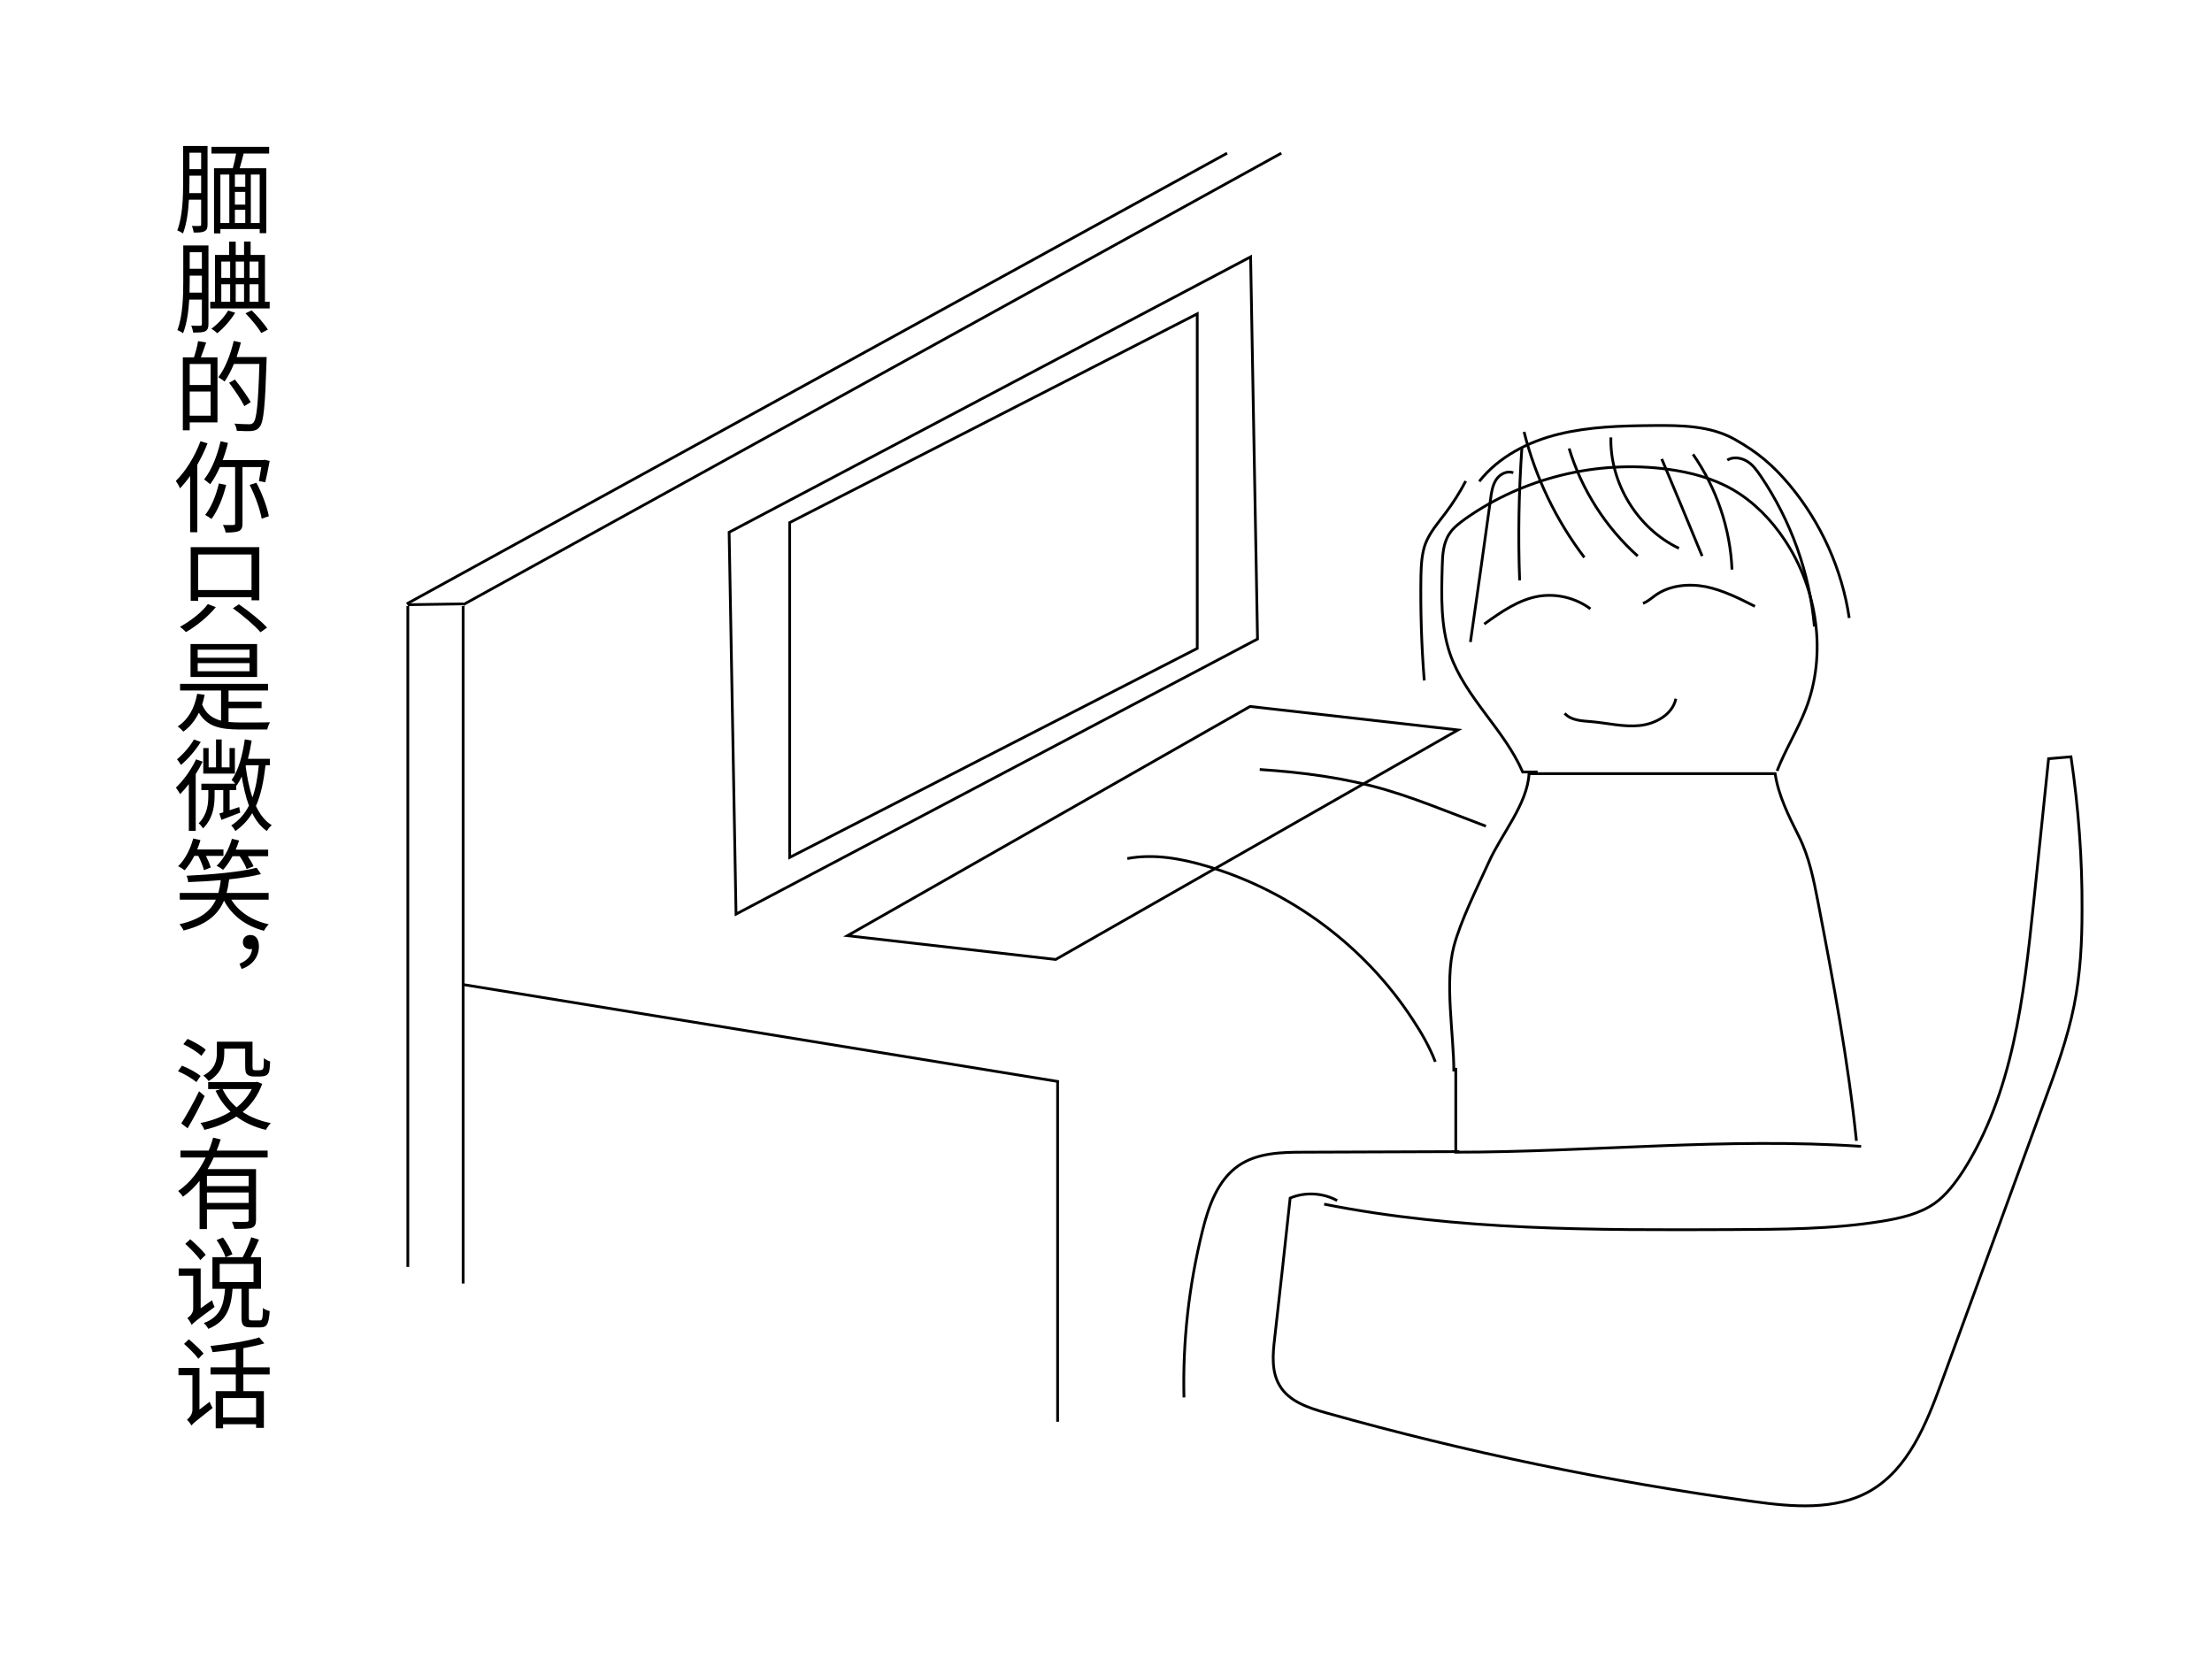
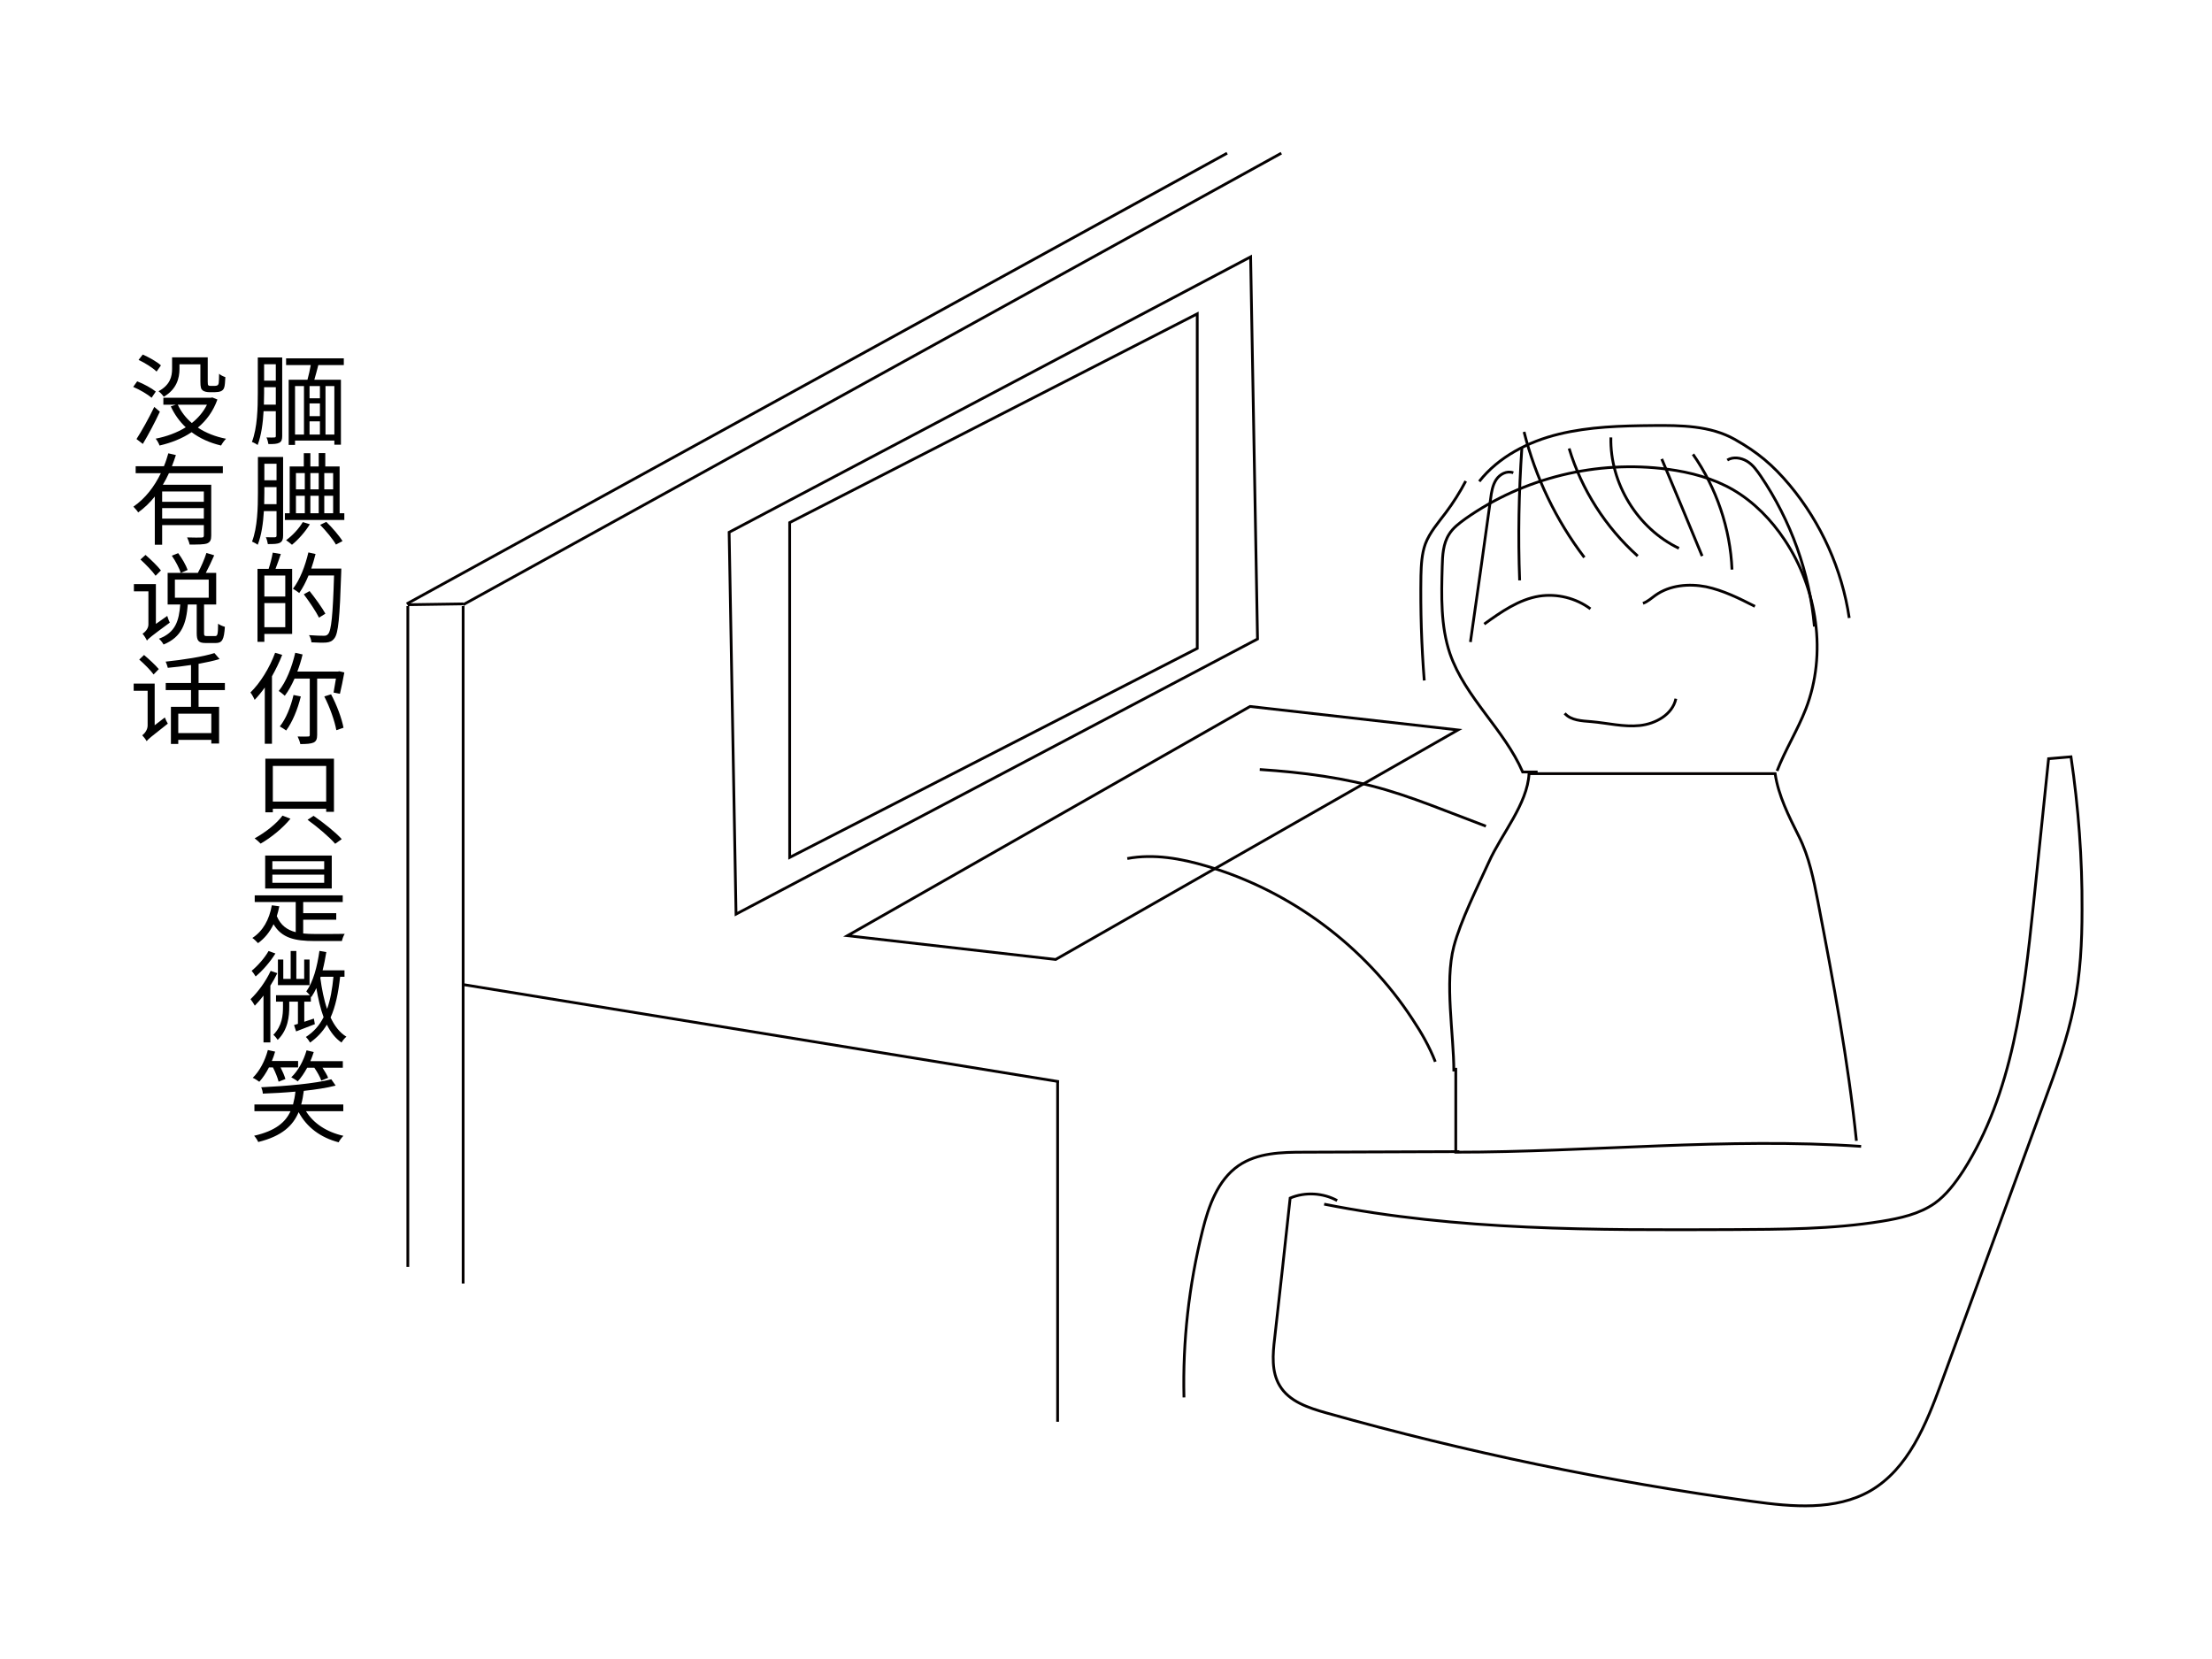
<svg xmlns="http://www.w3.org/2000/svg" version="1.1" id="page2" x="0px" y="0px" viewBox="0 0 800 600" enable-background="new 0 0 800 600" xml:space="preserve">
  <line fill="none" stroke="#040000" stroke-miterlimit="10" x1="147.1" y1="218.4" x2="443.8" y2="55.4" />
  <line fill="none" stroke="#040000" stroke-miterlimit="10" x1="147.5" y1="219.2" x2="147.5" y2="458.2" />
  <line fill="none" stroke="#040000" stroke-miterlimit="10" x1="147.5" y1="218.7" x2="167.6" y2="218.4" />
  <line fill="none" stroke="#040000" stroke-miterlimit="10" x1="167.5" y1="219.2" x2="167.5" y2="464.2" />
  <line fill="none" stroke="#040000" stroke-miterlimit="10" x1="167.5" y1="218.7" x2="463.4" y2="55.4" />
  <polygon fill="none" stroke="#040000" stroke-miterlimit="10" points="454.8,231.1 266.2,330.6 263.7,192.5 452.3,92.9 " />
  <polygon fill="none" stroke="#040000" stroke-miterlimit="10" points="433,234.5 285.6,310.1 285.6,189 433,113.5 " />
  <polygon fill="none" stroke="#040000" stroke-miterlimit="10" points="381.8,347 306.5,338.4 452.1,255.5 527.3,264 " />
  <line fill="none" stroke="#040000" stroke-miterlimit="10" x1="167.6" y1="356.1" x2="383" y2="391.2" />
  <line fill="none" stroke="#040000" stroke-miterlimit="10" x1="382.5" y1="391.2" x2="382.5" y2="514.2" />
  <path fill="none" stroke="#040000" stroke-miterlimit="10" d="M671.4,412.6c-3-29-8.4-57.8-13.9-86.4c-1.6-8.2-3.2-16.3-6.9-23.7  c-3.7-7.4-7.4-14.7-8.6-22.7h-89c-0.6,11-9.9,21.7-14.5,31.9c-4.1,9-10.3,21.4-12.7,30.6c-3.4,13,0,31.7,0,45.2" />
  <path fill="none" stroke="#040000" stroke-miterlimit="10" d="M537.4,298.8c-5-1.9-9.9-3.8-14.9-5.7c-7-2.7-14-5.3-21.1-7.4  c-14.9-4.4-30.4-6.4-45.8-7.4" />
  <path fill="none" stroke="#040000" stroke-miterlimit="10" d="M519.1,384c-2.1-5.4-5-10.5-8.2-15.3c-17.2-26.4-44-46.4-74.3-55.4  c-9.4-2.8-19.3-4.6-28.9-2.8" />
  <path fill="none" stroke="#040000" stroke-miterlimit="10" d="M526.5,386.2v30.5c48.3,0,98.5-5.4,146.6-2.1" />
  <path fill="none" stroke="#040000" stroke-miterlimit="10" d="M478.9,435.5c48.3,9.6,98,9.4,147.3,9.2c18.1-0.1,36.4-0.1,54.3-3  c6.7-1.1,13.6-2.6,19.2-6.5c4.2-3,7.4-7.3,10.3-11.7c18-28.2,21.9-62.8,25.4-96.1c1.8-17.7,3.7-35.3,5.5-53c2.7-0.2,5.4-0.5,8.1-0.7  c2.7,18.3,4.1,36.9,4,55.4c0,11.6-0.6,23.3-2.9,34.7c-2.4,11.9-6.6,23.4-10.8,34.8c-12.4,33.9-24.8,67.7-37.2,101.6  c-5.5,14.9-11.9,31-25.7,39c-12.6,7.2-28.2,5.8-42.6,3.8c-52-7.1-103.6-17.8-154.1-32c-6.4-1.8-13.5-4.1-16.9-9.9  c-3-5-2.5-11.3-1.8-17.1c1.9-16.9,3.8-33.8,5.6-50.7c5.4-2.3,11.9-1.9,17,0.9" />
  <path fill="none" stroke="#040000" stroke-miterlimit="10" d="M527.8,416.5c-18.7,0.1-37.4,0.1-56.1,0.2c-8.2,0-17,0.2-23.8,4.9  c-7.5,5.2-10.8,14.6-13,23.5c-4.9,19.7-7.2,40-6.7,60.3" />
  <path fill="none" stroke="#040000" stroke-miterlimit="10" d="M556.1,279.2c-1.8,0-3.6,0-5.4,0c-6.7-15.4-20.8-26.9-26.3-42.8  c-3.4-10-3.1-20.9-2.8-31.5c0.1-4,0.3-8.3,2.5-11.7c1.4-2.3,3.7-4,5.9-5.6c21-14.8,47.6-21.3,73.1-17.9c8.3,1.1,16.6,3.3,23.8,7.5  c7.5,4.4,13.7,10.8,18.5,18c11.9,17.8,15.4,41.3,7.7,61.2c-3,7.7-7.4,14.7-10.4,22.4" />
  <path fill="none" stroke="#040000" stroke-miterlimit="10" d="M594.2,218.2c1.7-0.6,3.1-1.9,4.5-2.9c5.2-3.7,12.1-4.3,18.3-3.1  c6.2,1.3,12,4.2,17.7,7.1" />
  <path fill="none" stroke="#040000" stroke-miterlimit="10" d="M565.9,258c2.3,2.6,6.2,2.7,9.7,3c5.8,0.5,11.6,2,17.4,1.4  s11.9-4,13.1-9.7" />
  <path fill="none" stroke="#040000" stroke-miterlimit="10" d="M536.8,225.7c6.1-4.4,12.5-8.9,19.9-10.1c6.4-1,13.3,0.7,18.5,4.6" />
  <path fill="none" stroke="#040000" stroke-miterlimit="10" d="M530.1,174c-2.1,4-4.5,7.8-7.2,11.4c-2.7,3.6-5.8,7.1-7.4,11.3  c-1.3,3.6-1.5,7.6-1.6,11.5c-0.2,12.6,0.2,25.3,1.2,37.9" />
  <path fill="none" stroke="#040000" stroke-miterlimit="10" d="M547.3,171c-2.3-0.9-4.9,0.5-6.2,2.5s-1.7,4.5-2,6.9  c-2.4,17.3-4.8,34.5-7.3,51.8" />
  <path fill="none" stroke="#040000" stroke-miterlimit="10" d="M550.4,162.1c-1.1,15.9-1.4,31.9-0.8,47.8" />
  <path fill="none" stroke="#040000" stroke-miterlimit="10" d="M551.2,156.2c4.1,16.4,11.6,32,21.8,45.4" />
  <path fill="none" stroke="#040000" stroke-miterlimit="10" d="M567.5,162.2c4.5,14.9,13.2,28.5,24.8,38.9" />
  <path fill="none" stroke="#040000" stroke-miterlimit="10" d="M582.6,158.2c-0.4,16.6,9.7,33,24.6,40.1" />
  <path fill="none" stroke="#040000" stroke-miterlimit="10" d="M601,166c4.9,11.7,9.8,23.4,14.6,35.1" />
  <path fill="none" stroke="#040000" stroke-miterlimit="10" d="M612.3,164.3c8.5,12.2,13.5,26.9,14.1,41.7" />
  <path fill="none" stroke="#040000" stroke-miterlimit="10" d="M624.7,166.4c2.1-1.3,4.9-0.9,7.1,0.4s3.6,3.4,5,5.4  c10.9,16.1,17.7,35,19.4,54.4" />
  <path fill="none" stroke="#040000" stroke-miterlimit="10" d="M535,174.1c7-8.9,17.7-14.4,28.8-17.1s22.5-3,33.9-3.1  c10.2-0.1,20.8,0,29.7,5c8.3,4.7,13.7,9.2,19.9,16.6c11.4,13.7,18.9,30.5,21.5,48" />
-   <text transform="matrix(1 0 0 1 81 50)" font-family="'YouYuan'" font-size="36px" glyph-orientation-vertical="0" writing-mode="tb">腼腆的你只是微笑，没有说话</text>
+   <text transform="matrix(1 0 0 1 108 126.5)" font-family="'YouYuan'" font-size="36px" glyph-orientation-vertical="0" writing-mode="tb">腼腆的你只是微笑</text>
+   <text transform="matrix(1 0 0 1 64.8 126.5)" font-family="'YouYuan'" font-size="36px" glyph-orientation-vertical="0" writing-mode="tb">没有说话</text>
</svg>
